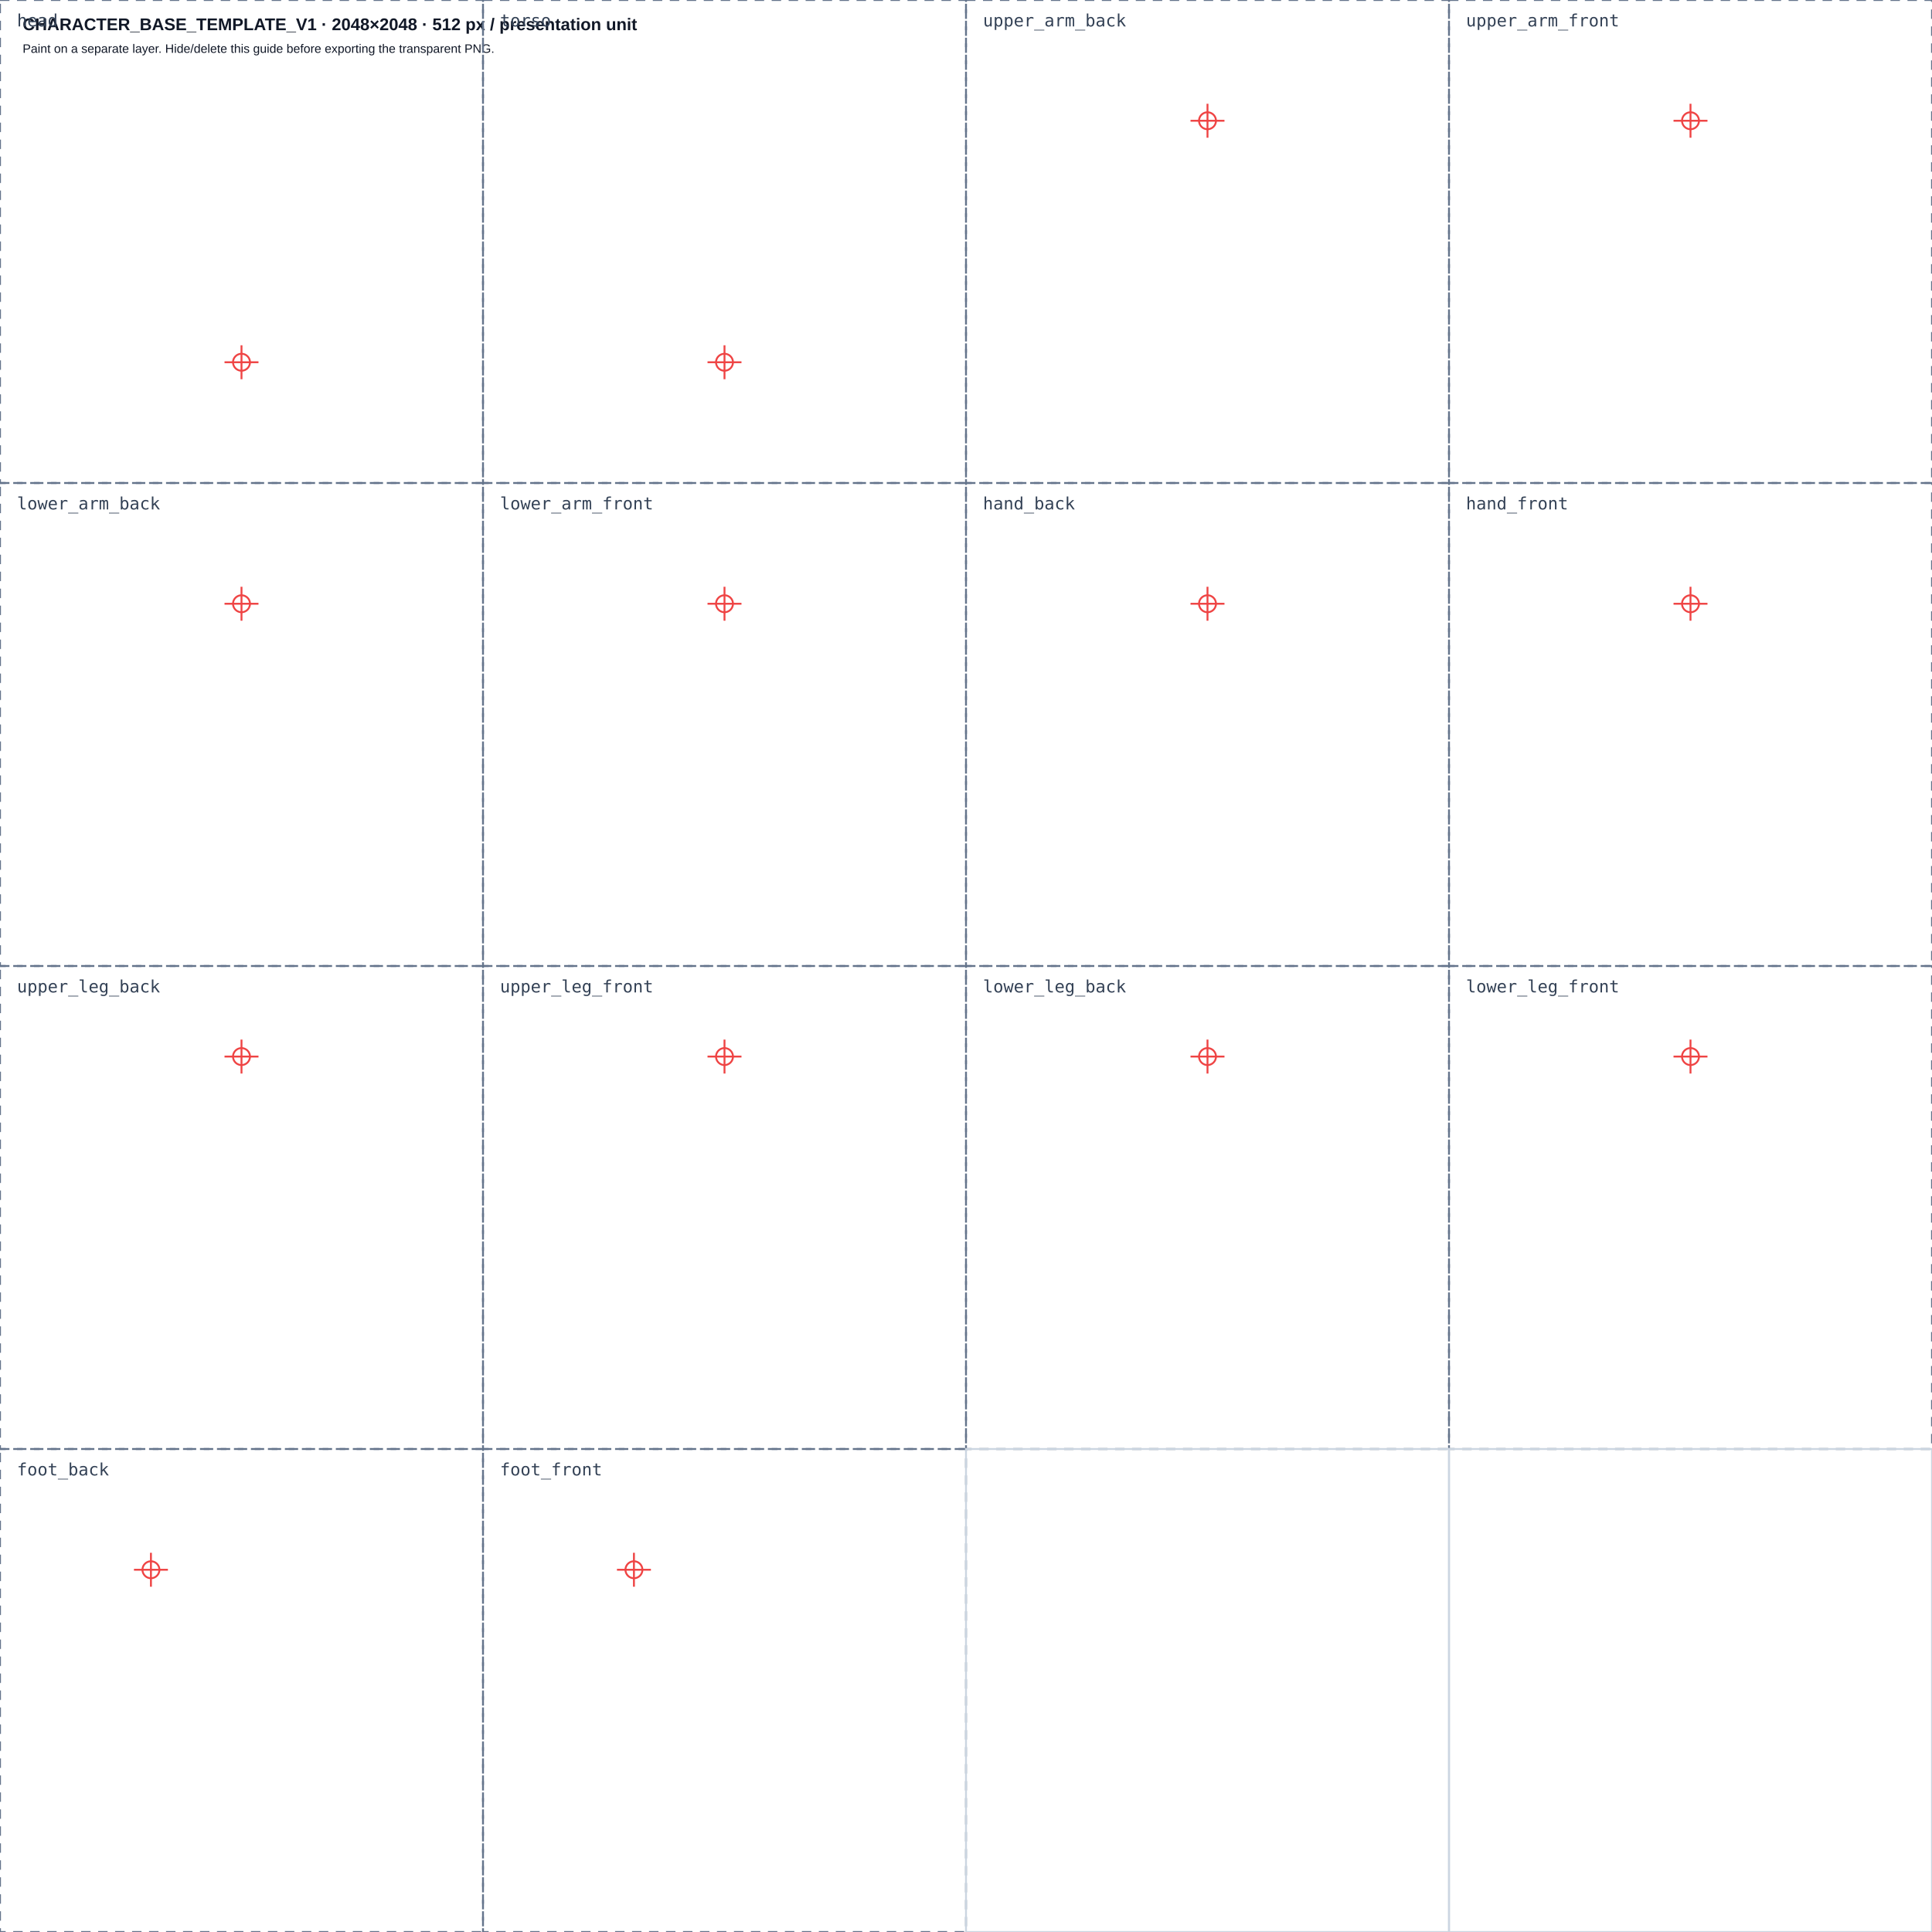
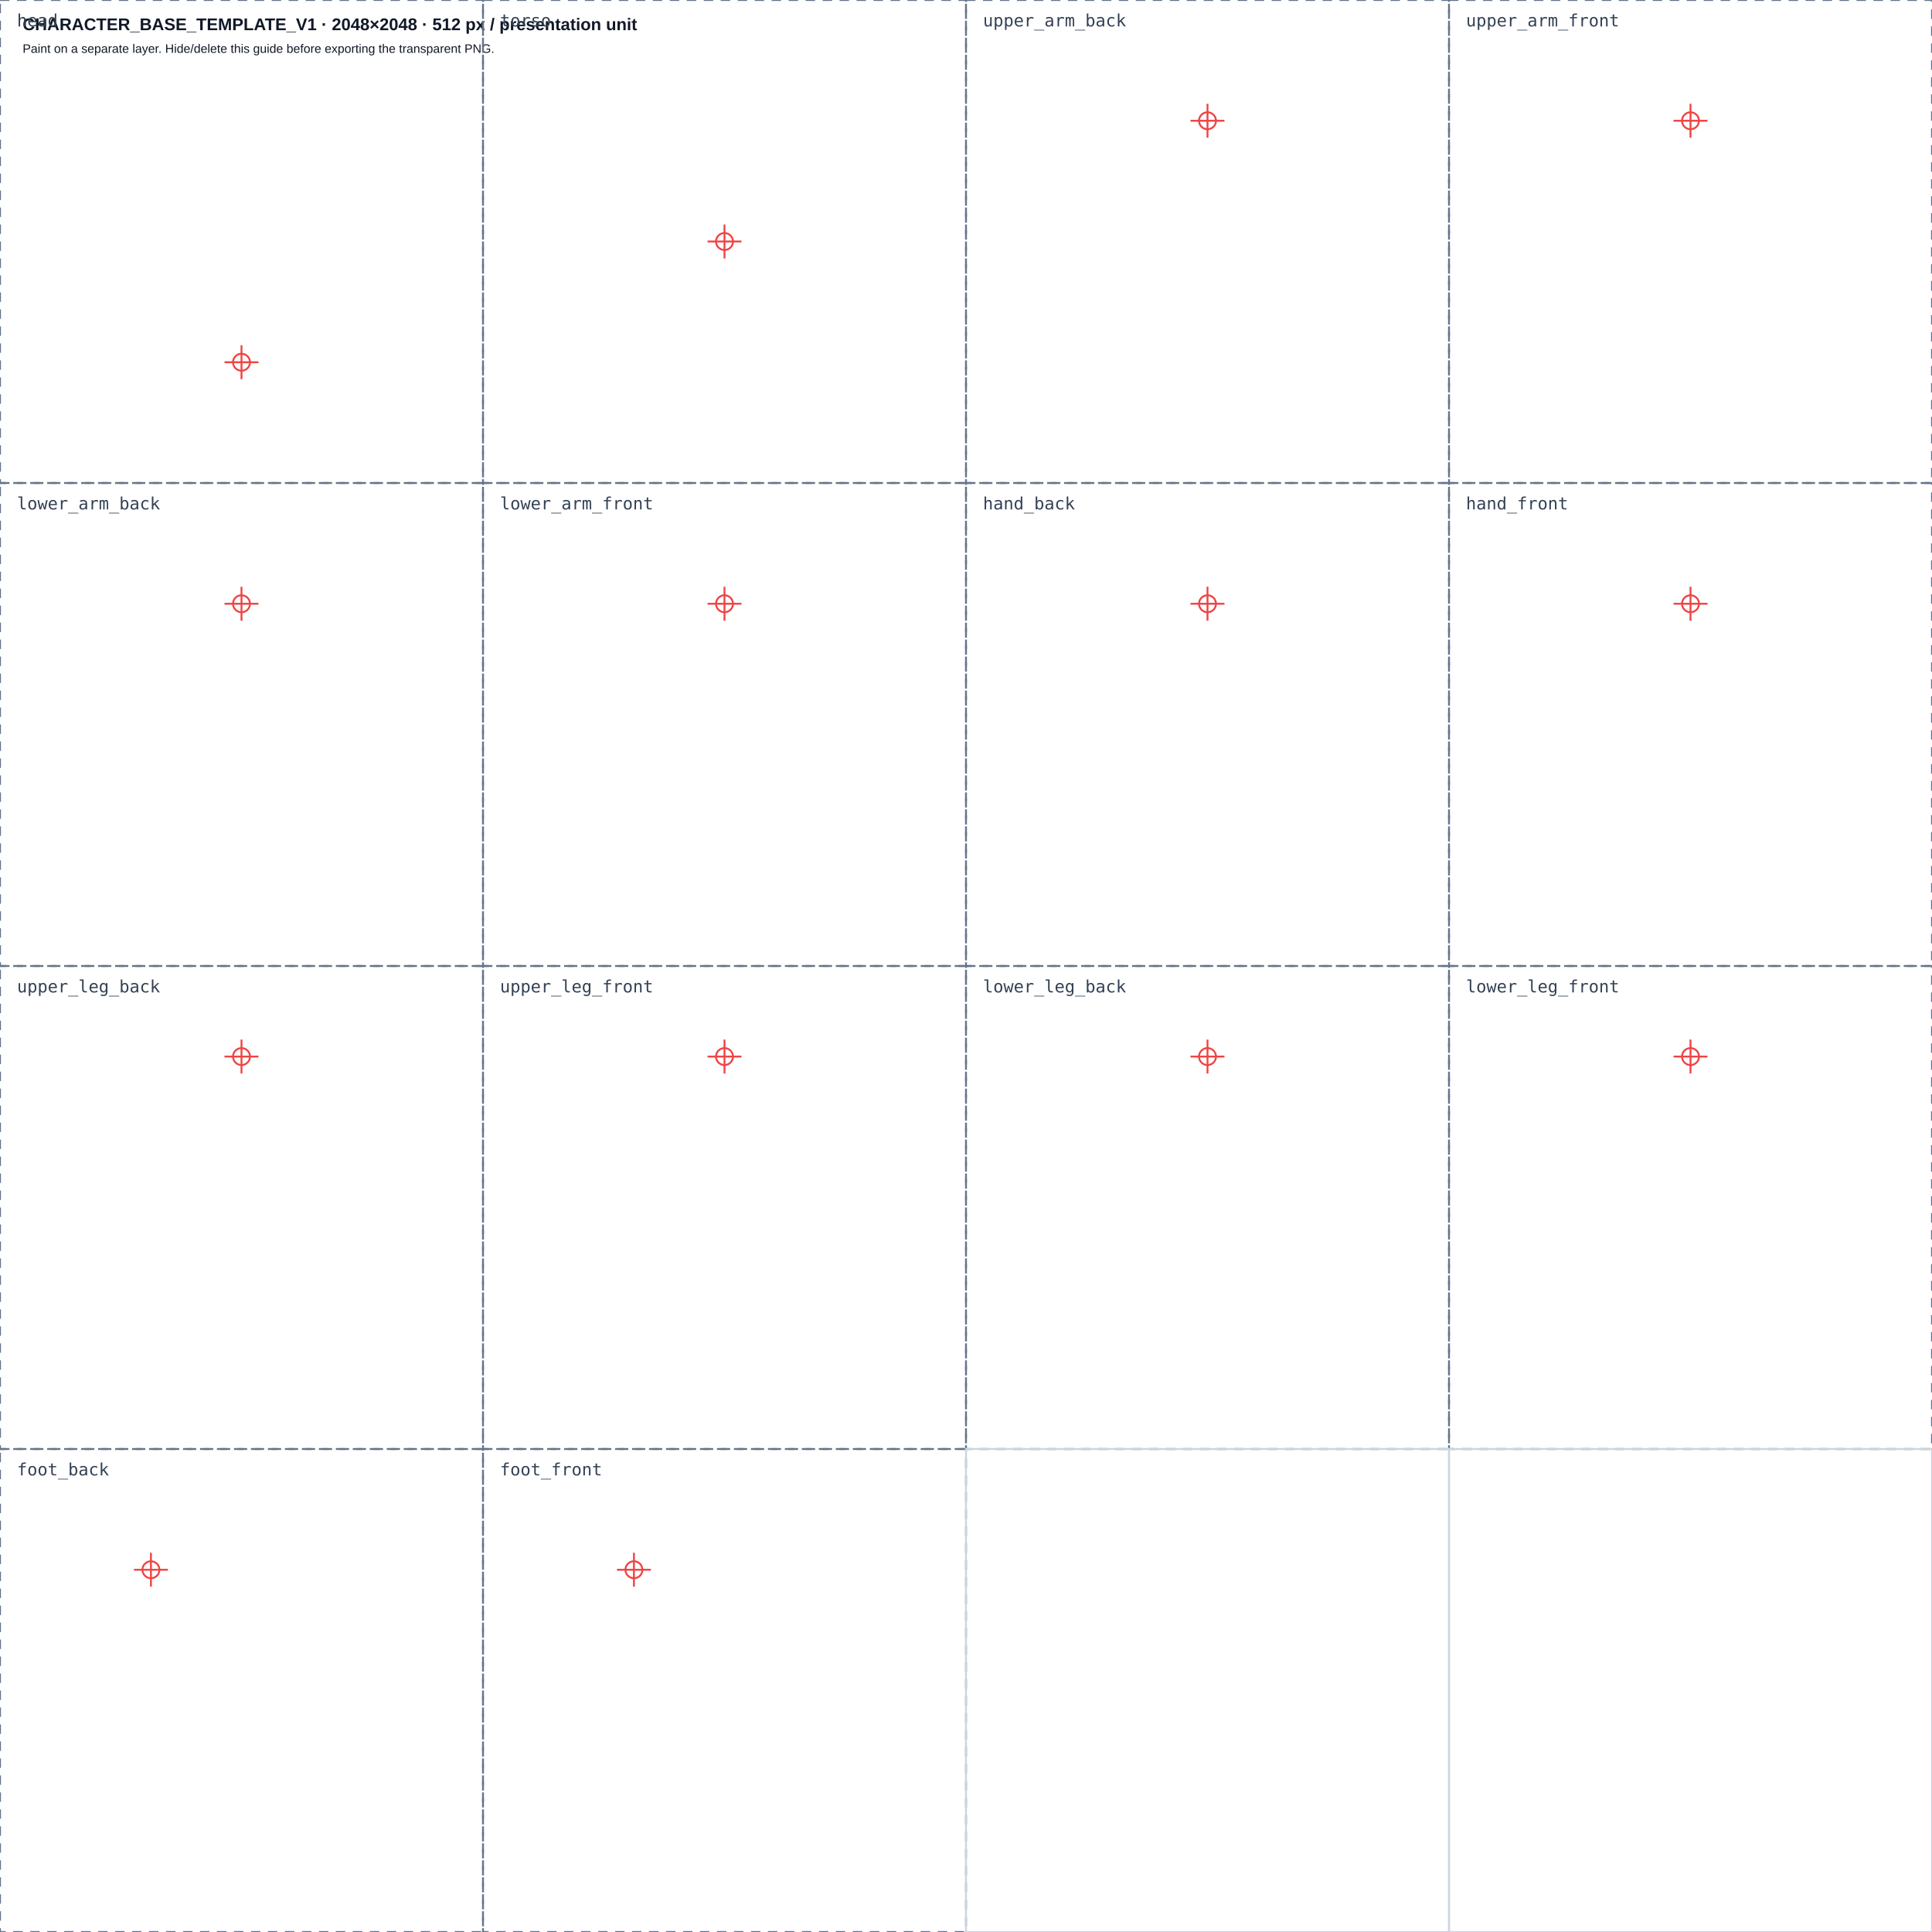
<svg xmlns="http://www.w3.org/2000/svg" width="2048" height="2048" viewBox="0 0 2048 2048">
  <g id="instructions" font-family="Segoe UI,Arial,sans-serif" fill="#111827">
    <text x="24" y="32" font-size="18" font-weight="700">CHARACTER_BASE_TEMPLATE_V1 · 2048×2048 · 512 px / presentation unit</text>
    <text x="24" y="56" font-size="13">Paint on a separate layer. Hide/delete this guide before exporting the transparent PNG.</text>
  </g>
  <g id="cells" fill="none" stroke="#64748b" stroke-width="2" stroke-dasharray="10 8">
    <g id="cell-head">
      <rect x="0" y="0" width="512" height="512" />
      <text x="18" y="28" fill="#334155" stroke="none" font-family="Consolas,monospace" font-size="18">head</text>
      <circle cx="256" cy="384" r="9" stroke="#ef4444" stroke-dasharray="none" />
      <line x1="238" y1="384" x2="274" y2="384" stroke="#ef4444" stroke-dasharray="none" />
      <line x1="256" y1="366" x2="256" y2="402" stroke="#ef4444" stroke-dasharray="none" />
    </g>
    <g id="cell-torso">
      <rect x="512" y="0" width="512" height="512" />
      <text x="530" y="28" fill="#334155" stroke="none" font-family="Consolas,monospace" font-size="18">torso</text>
-       <circle cx="768" cy="384" r="9" stroke="#ef4444" stroke-dasharray="none" />
-       <line x1="750" y1="384" x2="786" y2="384" stroke="#ef4444" stroke-dasharray="none" />
-       <line x1="768" y1="366" x2="768" y2="402" stroke="#ef4444" stroke-dasharray="none" />
+       <circle cx="768" cy="256" r="9" stroke="#ef4444" stroke-dasharray="none" />
+       <line x1="750" y1="256" x2="786" y2="256" stroke="#ef4444" stroke-dasharray="none" />
+       <line x1="768" y1="238" x2="768" y2="274" stroke="#ef4444" stroke-dasharray="none" />
    </g>
    <g id="cell-upper_arm_back">
      <rect x="1024" y="0" width="512" height="512" />
      <text x="1042" y="28" fill="#334155" stroke="none" font-family="Consolas,monospace" font-size="18">upper_arm_back</text>
      <circle cx="1280" cy="128" r="9" stroke="#ef4444" stroke-dasharray="none" />
      <line x1="1262" y1="128" x2="1298" y2="128" stroke="#ef4444" stroke-dasharray="none" />
      <line x1="1280" y1="110" x2="1280" y2="146" stroke="#ef4444" stroke-dasharray="none" />
    </g>
    <g id="cell-upper_arm_front">
      <rect x="1536" y="0" width="512" height="512" />
      <text x="1554" y="28" fill="#334155" stroke="none" font-family="Consolas,monospace" font-size="18">upper_arm_front</text>
      <circle cx="1792" cy="128" r="9" stroke="#ef4444" stroke-dasharray="none" />
      <line x1="1774" y1="128" x2="1810" y2="128" stroke="#ef4444" stroke-dasharray="none" />
      <line x1="1792" y1="110" x2="1792" y2="146" stroke="#ef4444" stroke-dasharray="none" />
    </g>
    <g id="cell-lower_arm_back">
      <rect x="0" y="512" width="512" height="512" />
      <text x="18" y="540" fill="#334155" stroke="none" font-family="Consolas,monospace" font-size="18">lower_arm_back</text>
      <circle cx="256" cy="640" r="9" stroke="#ef4444" stroke-dasharray="none" />
      <line x1="238" y1="640" x2="274" y2="640" stroke="#ef4444" stroke-dasharray="none" />
      <line x1="256" y1="622" x2="256" y2="658" stroke="#ef4444" stroke-dasharray="none" />
    </g>
    <g id="cell-lower_arm_front">
      <rect x="512" y="512" width="512" height="512" />
      <text x="530" y="540" fill="#334155" stroke="none" font-family="Consolas,monospace" font-size="18">lower_arm_front</text>
      <circle cx="768" cy="640" r="9" stroke="#ef4444" stroke-dasharray="none" />
      <line x1="750" y1="640" x2="786" y2="640" stroke="#ef4444" stroke-dasharray="none" />
      <line x1="768" y1="622" x2="768" y2="658" stroke="#ef4444" stroke-dasharray="none" />
    </g>
    <g id="cell-hand_back">
      <rect x="1024" y="512" width="512" height="512" />
      <text x="1042" y="540" fill="#334155" stroke="none" font-family="Consolas,monospace" font-size="18">hand_back</text>
      <circle cx="1280" cy="640" r="9" stroke="#ef4444" stroke-dasharray="none" />
      <line x1="1262" y1="640" x2="1298" y2="640" stroke="#ef4444" stroke-dasharray="none" />
      <line x1="1280" y1="622" x2="1280" y2="658" stroke="#ef4444" stroke-dasharray="none" />
    </g>
    <g id="cell-hand_front">
      <rect x="1536" y="512" width="512" height="512" />
      <text x="1554" y="540" fill="#334155" stroke="none" font-family="Consolas,monospace" font-size="18">hand_front</text>
      <circle cx="1792" cy="640" r="9" stroke="#ef4444" stroke-dasharray="none" />
      <line x1="1774" y1="640" x2="1810" y2="640" stroke="#ef4444" stroke-dasharray="none" />
      <line x1="1792" y1="622" x2="1792" y2="658" stroke="#ef4444" stroke-dasharray="none" />
    </g>
    <g id="cell-upper_leg_back">
      <rect x="0" y="1024" width="512" height="512" />
      <text x="18" y="1052" fill="#334155" stroke="none" font-family="Consolas,monospace" font-size="18">upper_leg_back</text>
      <circle cx="256" cy="1120" r="9" stroke="#ef4444" stroke-dasharray="none" />
      <line x1="238" y1="1120" x2="274" y2="1120" stroke="#ef4444" stroke-dasharray="none" />
      <line x1="256" y1="1102" x2="256" y2="1138" stroke="#ef4444" stroke-dasharray="none" />
    </g>
    <g id="cell-upper_leg_front">
      <rect x="512" y="1024" width="512" height="512" />
      <text x="530" y="1052" fill="#334155" stroke="none" font-family="Consolas,monospace" font-size="18">upper_leg_front</text>
      <circle cx="768" cy="1120" r="9" stroke="#ef4444" stroke-dasharray="none" />
      <line x1="750" y1="1120" x2="786" y2="1120" stroke="#ef4444" stroke-dasharray="none" />
      <line x1="768" y1="1102" x2="768" y2="1138" stroke="#ef4444" stroke-dasharray="none" />
    </g>
    <g id="cell-lower_leg_back">
      <rect x="1024" y="1024" width="512" height="512" />
      <text x="1042" y="1052" fill="#334155" stroke="none" font-family="Consolas,monospace" font-size="18">lower_leg_back</text>
      <circle cx="1280" cy="1120" r="9" stroke="#ef4444" stroke-dasharray="none" />
      <line x1="1262" y1="1120" x2="1298" y2="1120" stroke="#ef4444" stroke-dasharray="none" />
      <line x1="1280" y1="1102" x2="1280" y2="1138" stroke="#ef4444" stroke-dasharray="none" />
    </g>
    <g id="cell-lower_leg_front">
      <rect x="1536" y="1024" width="512" height="512" />
      <text x="1554" y="1052" fill="#334155" stroke="none" font-family="Consolas,monospace" font-size="18">lower_leg_front</text>
      <circle cx="1792" cy="1120" r="9" stroke="#ef4444" stroke-dasharray="none" />
      <line x1="1774" y1="1120" x2="1810" y2="1120" stroke="#ef4444" stroke-dasharray="none" />
      <line x1="1792" y1="1102" x2="1792" y2="1138" stroke="#ef4444" stroke-dasharray="none" />
    </g>
    <g id="cell-foot_back">
      <rect x="0" y="1536" width="512" height="512" />
      <text x="18" y="1564" fill="#334155" stroke="none" font-family="Consolas,monospace" font-size="18">foot_back</text>
      <circle cx="160" cy="1664" r="9" stroke="#ef4444" stroke-dasharray="none" />
      <line x1="142" y1="1664" x2="178" y2="1664" stroke="#ef4444" stroke-dasharray="none" />
      <line x1="160" y1="1646" x2="160" y2="1682" stroke="#ef4444" stroke-dasharray="none" />
    </g>
    <g id="cell-foot_front">
      <rect x="512" y="1536" width="512" height="512" />
      <text x="530" y="1564" fill="#334155" stroke="none" font-family="Consolas,monospace" font-size="18">foot_front</text>
      <circle cx="672" cy="1664" r="9" stroke="#ef4444" stroke-dasharray="none" />
      <line x1="654" y1="1664" x2="690" y2="1664" stroke="#ef4444" stroke-dasharray="none" />
      <line x1="672" y1="1646" x2="672" y2="1682" stroke="#ef4444" stroke-dasharray="none" />
    </g>
  </g>
  <g id="reserved" fill="none" stroke="#cbd5e1" stroke-width="2">
    <rect x="1024" y="1536" width="512" height="512" />
    <rect x="1536" y="1536" width="512" height="512" />
  </g>
</svg>
